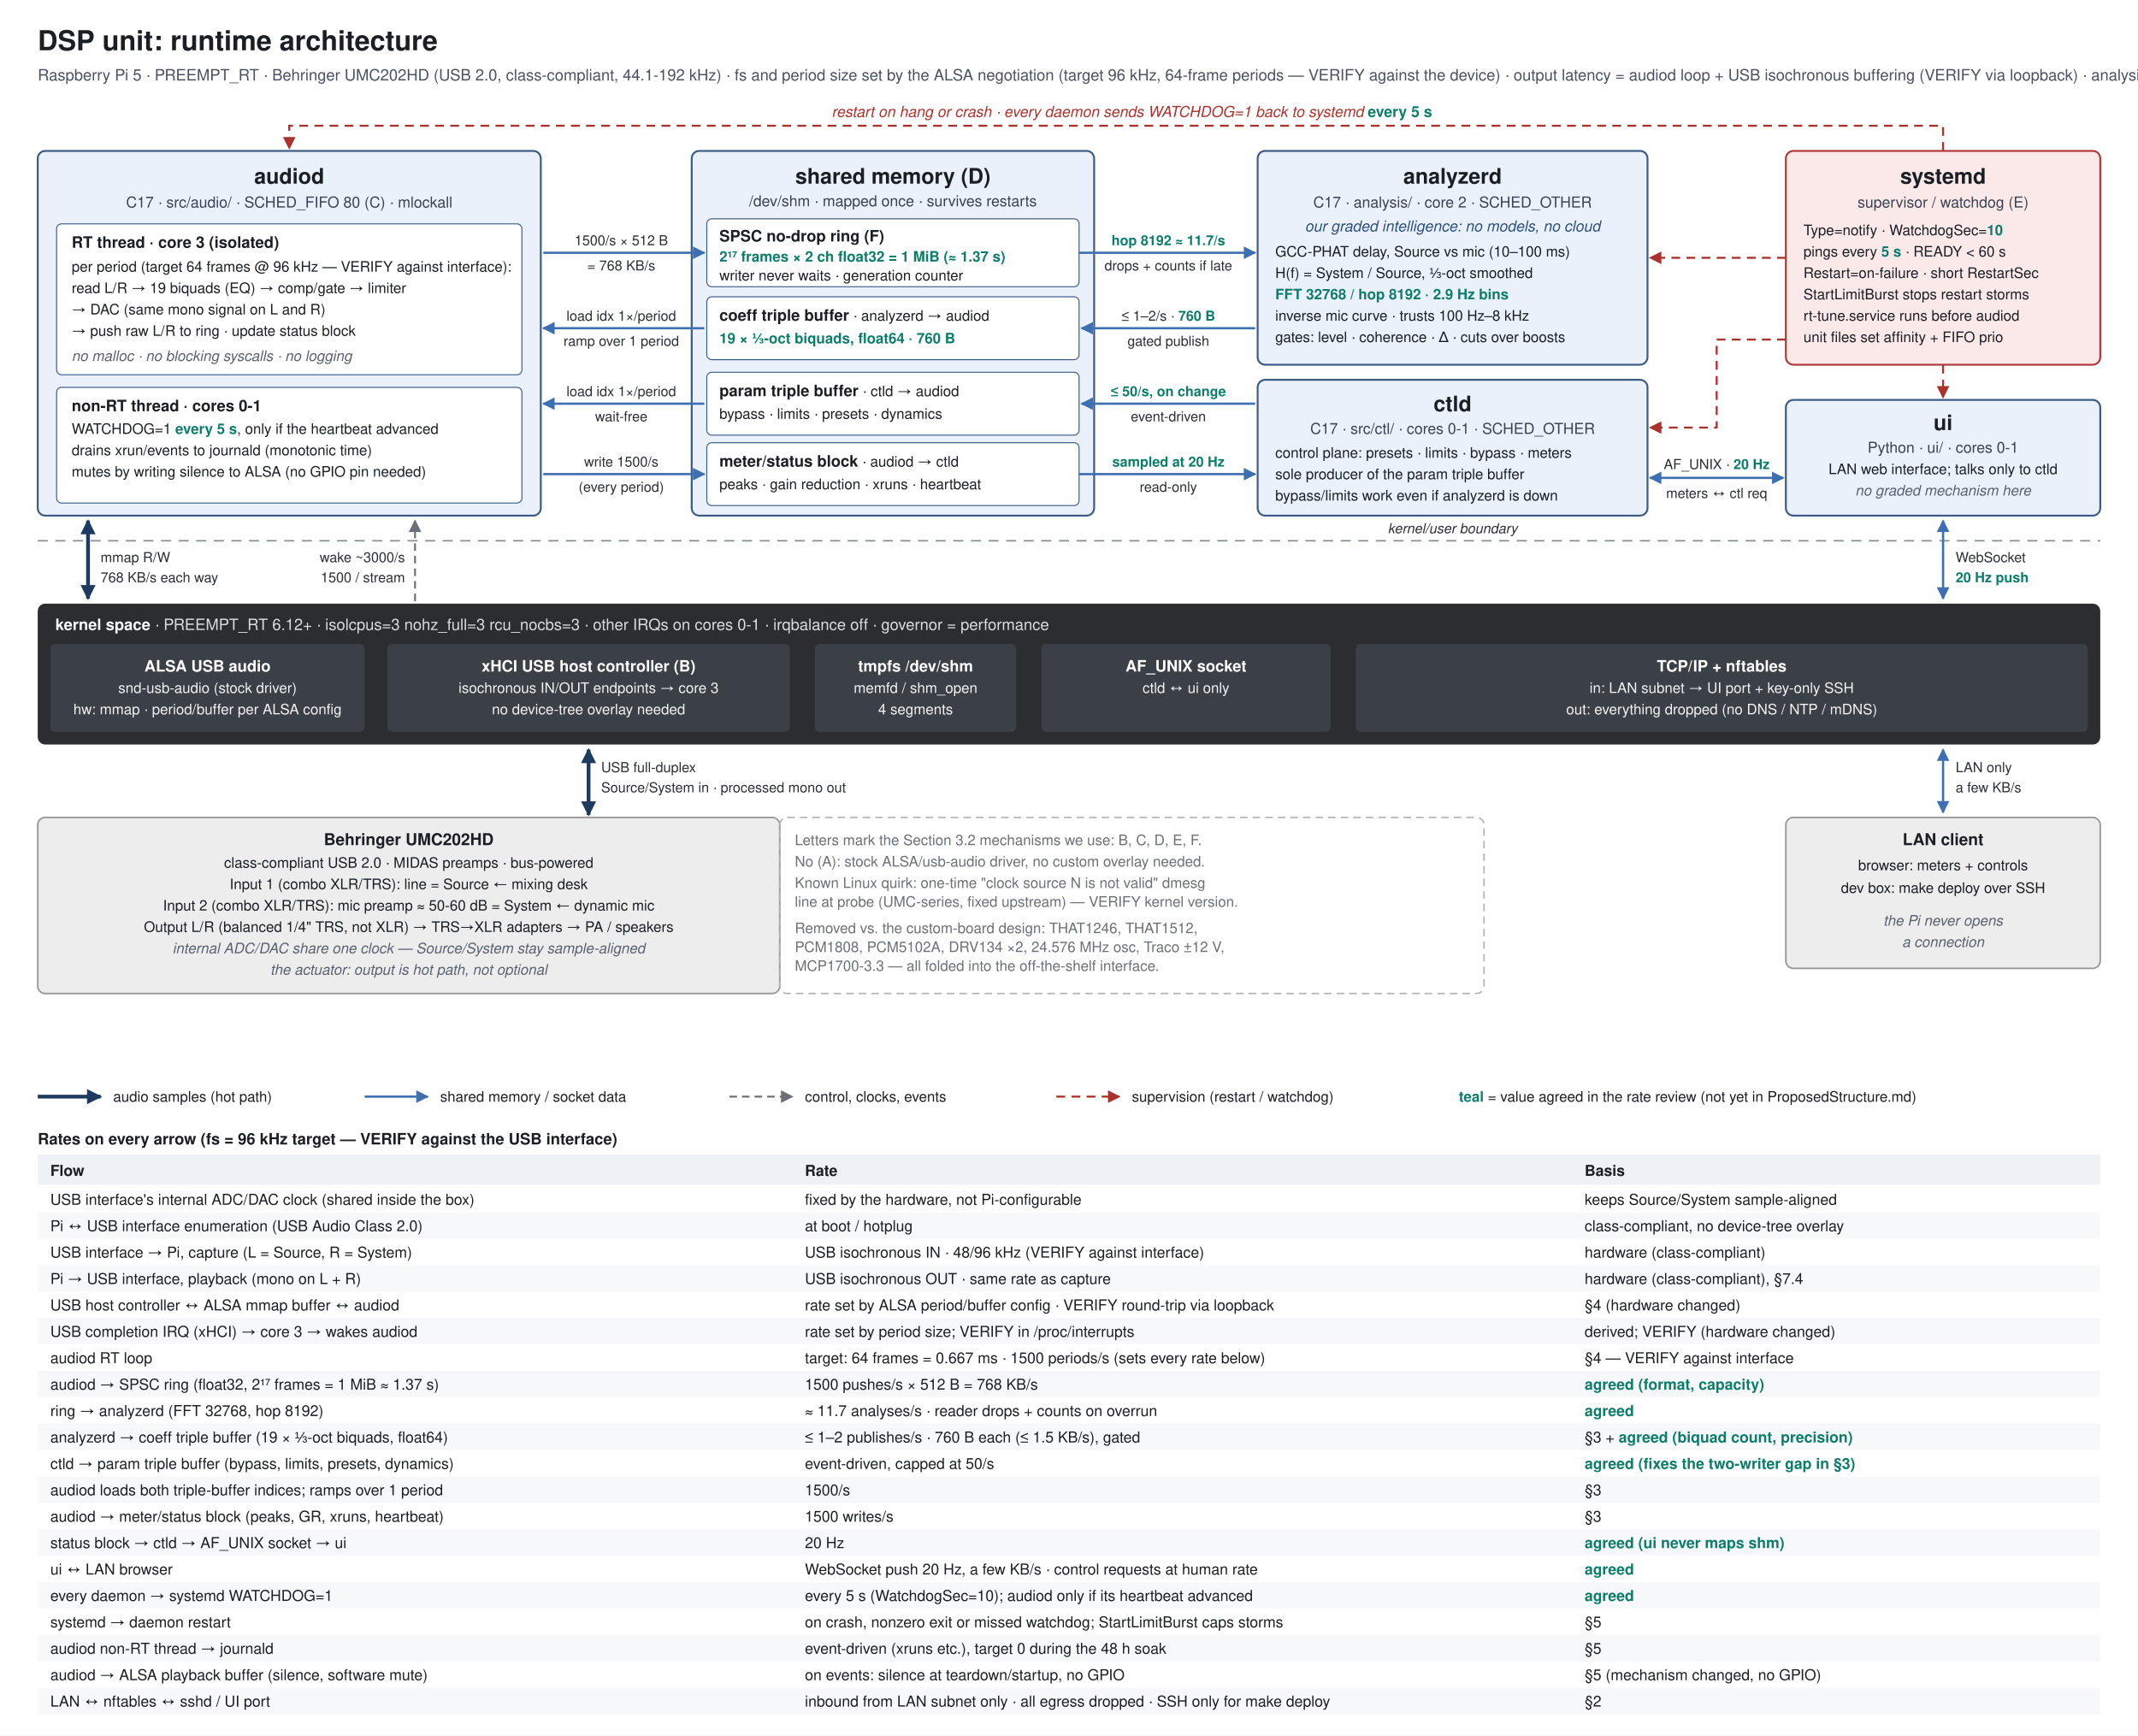
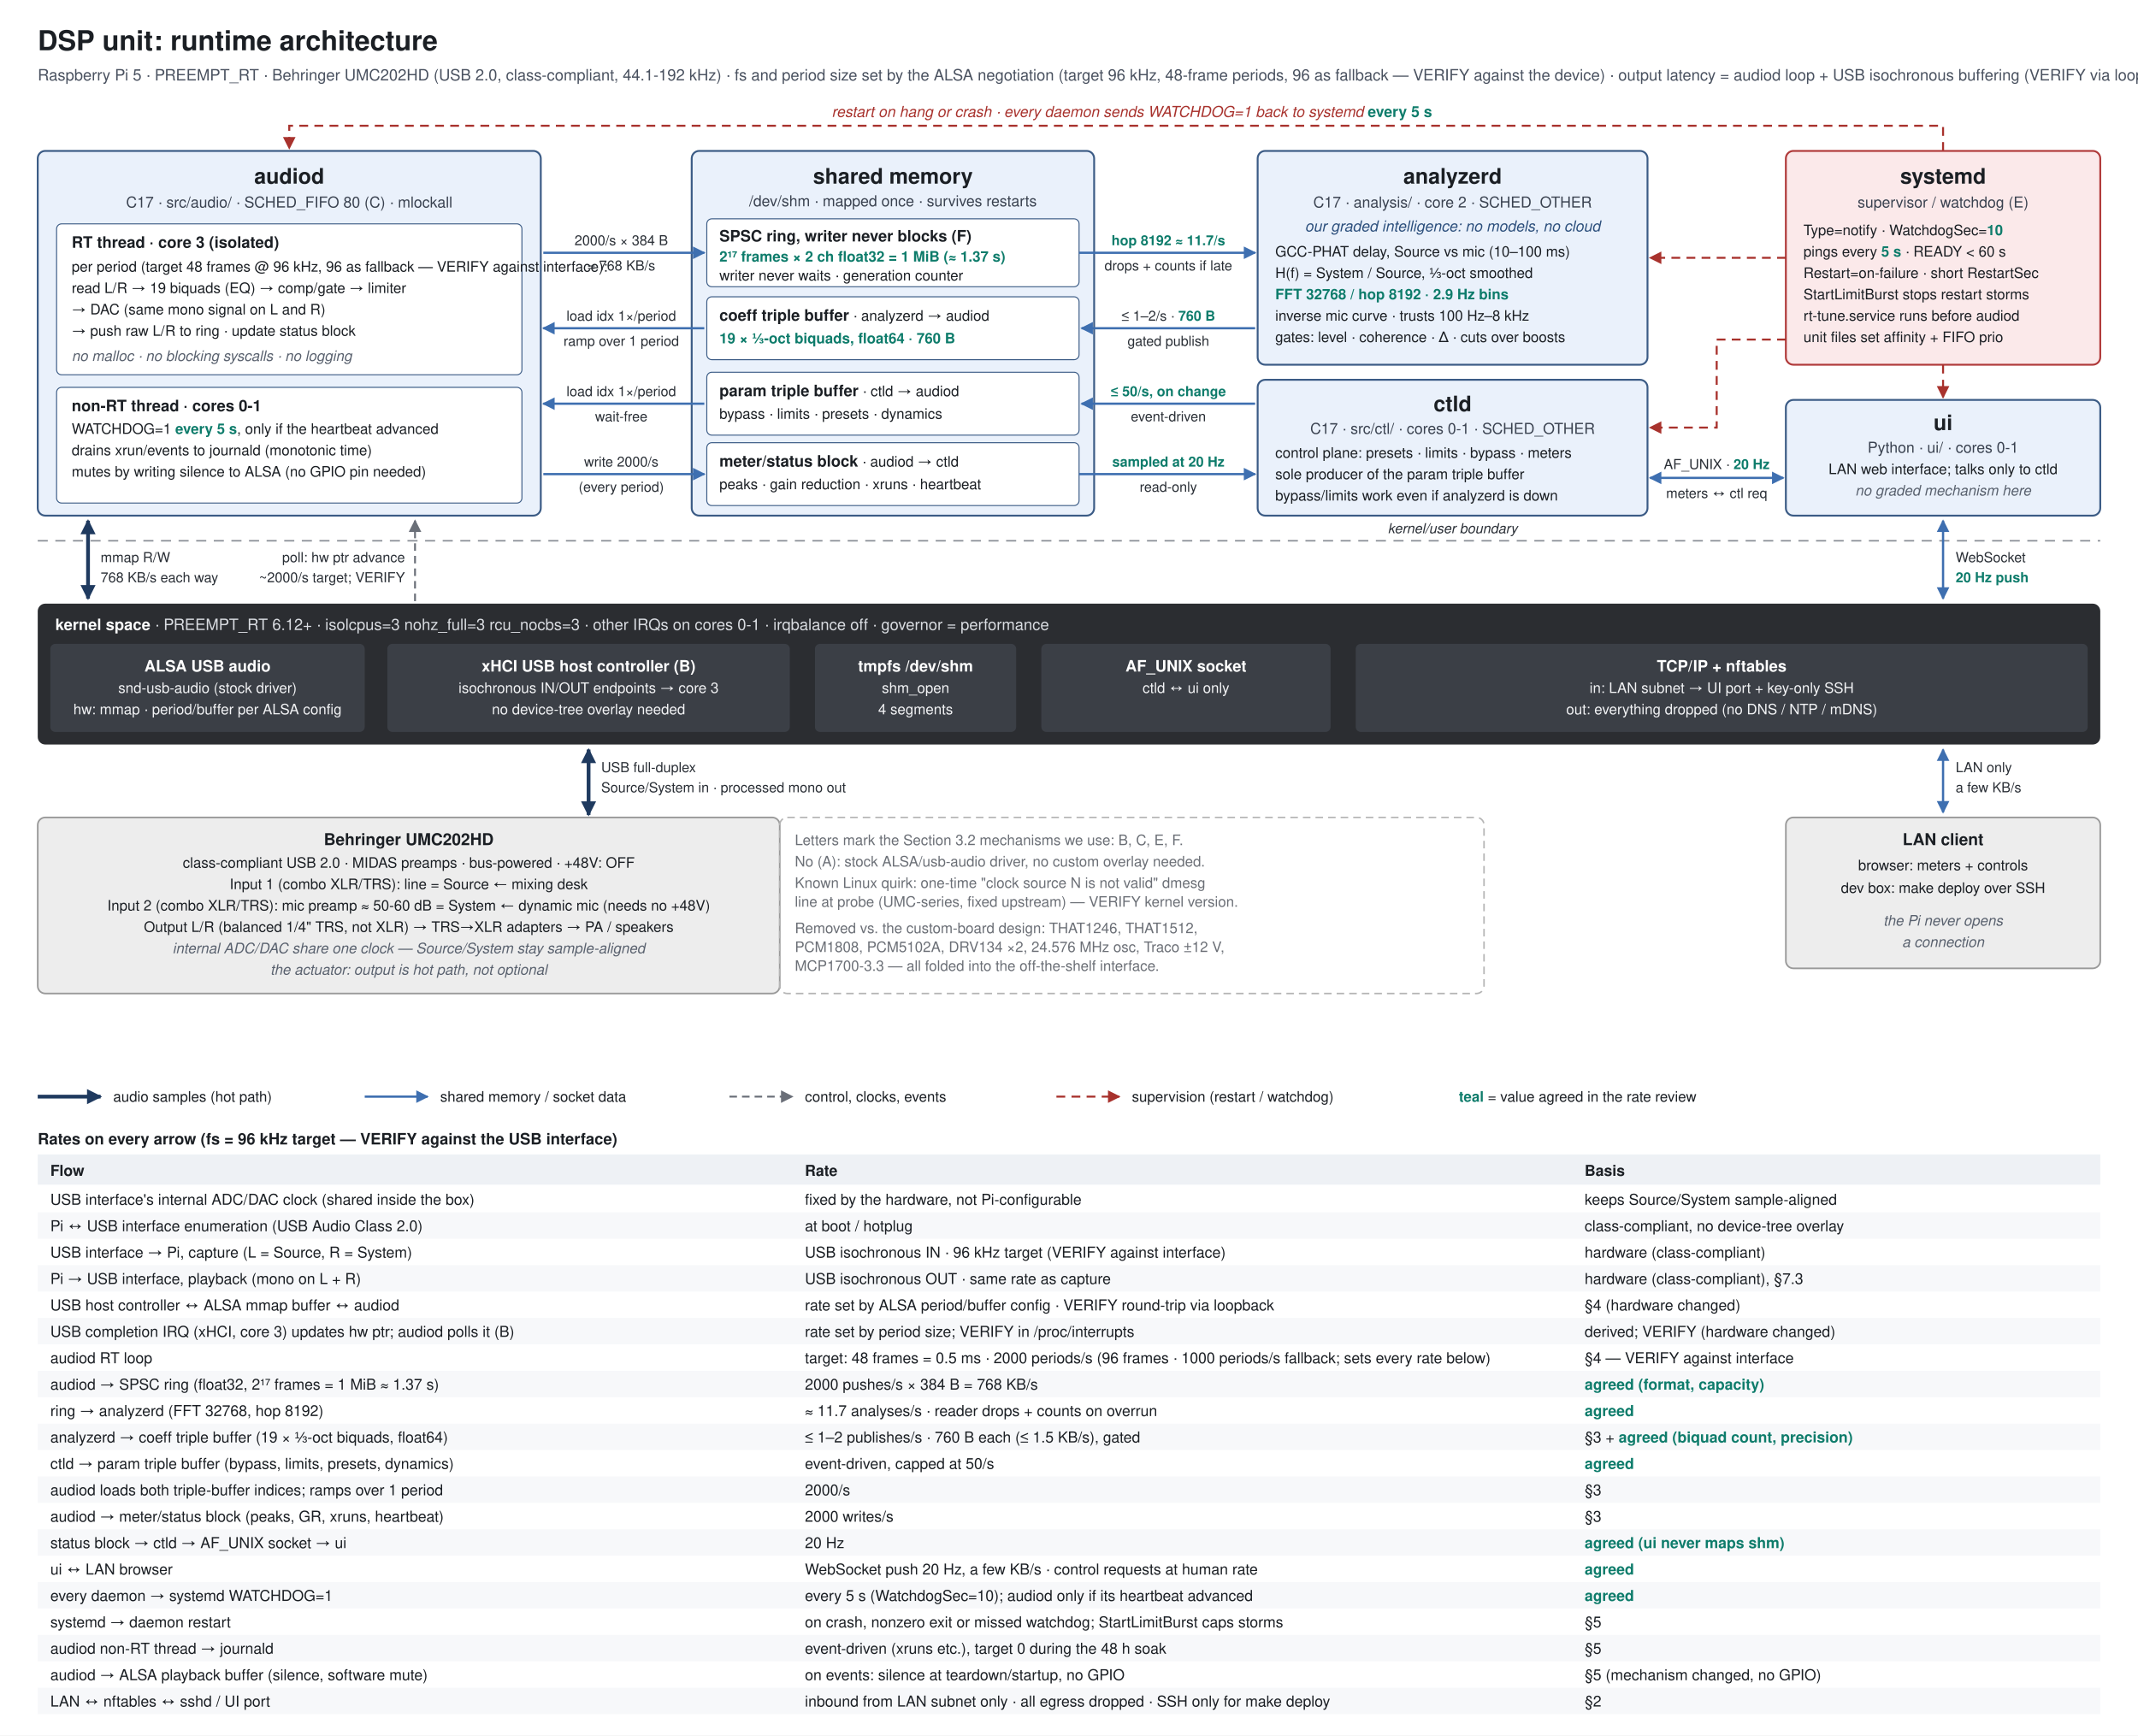
<svg xmlns="http://www.w3.org/2000/svg" width="1700" height="1380" viewBox="0 0 1700 1380">
  <defs>
    <style>
      text { font-family: "Segoe UI", Helvetica, Arial, sans-serif; fill: #1b1f24; font-size: 11.5px; }
      .h1 { font-size: 22px; font-weight: 700; }
      .sub { font-size: 12.5px; fill: #4a5260; }
      .t { font-size: 17px; font-weight: 700; text-anchor: middle; }
      .s { font-size: 12px; fill: #3a4250; text-anchor: middle; }
      .b { font-weight: 700; font-size: 12.5px; }
      .it { font-style: italic; fill: #59616e; }
      .our { font-style: italic; fill: #2c4f7c; text-anchor: middle; font-size: 12px; }
      .lbl { font-size: 11px; fill: #2a2f36; }
      .lc { font-size: 11px; fill: #2a2f36; text-anchor: middle; }
      .lr { font-size: 11px; fill: #2a2f36; text-anchor: end; }
      .agr { fill: #0e7c6b; font-weight: 600; }
      .red { fill: #a8322d; font-style: italic; font-size: 12px; }
      .k { fill: #f2f3f5; text-anchor: middle; font-size: 11.5px; }
      .kb { fill: #ffffff; text-anchor: middle; font-size: 12.5px; font-weight: 700; }
      .kh { fill: #d9dce1; font-size: 12.5px; }
      .hc { text-anchor: middle; }
      .hb { text-anchor: middle; font-weight: 700; font-size: 13px; }
      .note { fill: #6b6f76; font-size: 11.5px; }
      .th { font-weight: 700; font-size: 12px; }
      .td { font-size: 12px; }
      .proc { fill: #eaf1fb; stroke: #3b5b85; stroke-width: 1.5; }
      .slot { fill: #ffffff; stroke: #3b5b85; stroke-width: 0.8; }
      .hw { fill: #ededed; stroke: #9a9a9a; stroke-width: 1.3; }
      .sup { fill: #fbe9ea; stroke: #b03a3a; stroke-width: 1.5; }
      .kcell { fill: #3b3f46; }
      .hot { stroke: #1f3a5f; stroke-width: 3; fill: none; }
      .dat { stroke: #3e6fb0; stroke-width: 1.8; fill: none; }
      .ctl { stroke: #6a6f78; stroke-width: 1.5; stroke-dasharray: 6 4; fill: none; }
      .sv { stroke: #a8322d; stroke-width: 1.6; stroke-dasharray: 7 5; fill: none; }
    </style>
    <marker id="mh" viewBox="0 0 10 10" refX="9" refY="5" markerUnits="userSpaceOnUse" markerWidth="12" markerHeight="12" orient="auto-start-reverse">
      <path d="M0,0 L10,5 L0,10 z" fill="#1f3a5f" />
    </marker>
    <marker id="md" viewBox="0 0 10 10" refX="9" refY="5" markerUnits="userSpaceOnUse" markerWidth="10" markerHeight="10" orient="auto-start-reverse">
      <path d="M0,0 L10,5 L0,10 z" fill="#3e6fb0" />
    </marker>
    <marker id="mc" viewBox="0 0 10 10" refX="9" refY="5" markerUnits="userSpaceOnUse" markerWidth="10" markerHeight="10" orient="auto-start-reverse">
      <path d="M0,0 L10,5 L0,10 z" fill="#6a6f78" />
    </marker>
    <marker id="ms" viewBox="0 0 10 10" refX="9" refY="5" markerUnits="userSpaceOnUse" markerWidth="10" markerHeight="10" orient="auto-start-reverse">
      <path d="M0,0 L10,5 L0,10 z" fill="#a8322d" />
    </marker>
  </defs>
  <rect width="1700" height="1380" fill="#ffffff" />
  <text x="30" y="40" class="h1">DSP unit: runtime architecture</text>
-   <text x="30" y="64" class="sub">Raspberry Pi 5 · PREEMPT_RT · Behringer UMC202HD (USB 2.0, class-compliant, 44.1-192 kHz) · fs and period size set by the ALSA negotiation (target 96 kHz, 64-frame periods — VERIFY against the device) · output latency = audiod loop + USB isochronous buffering (VERIFY via loopback) · analysis is a slow closed loop (seconds) and never delays audio</text>
+   <text x="30" y="64" class="sub">Raspberry Pi 5 · PREEMPT_RT · Behringer UMC202HD (USB 2.0, class-compliant, 44.1-192 kHz) · fs and period size set by the ALSA negotiation (target 96 kHz, 48-frame periods, 96 as fallback — VERIFY against the device) · output latency = audiod loop + USB isochronous buffering (VERIFY via loopback) · analysis is a slow closed loop (seconds) and never delays audio</text>
  <path class="sv" d="M1545,120 V100 H230 V118" marker-end="url(#ms)" />
  <text x="900" y="93" class="red" text-anchor="middle">restart on hang or crash · every daemon sends WATCHDOG=1 back to systemd <tspan class="agr" font-style="normal">every 5 s</tspan>
  </text>
  <rect x="30" y="120" width="400" height="290" rx="6" class="proc" />
  <text x="230" y="146" class="t">audiod</text>
  <text x="230" y="165" class="s">C17 · src/audio/ · SCHED_FIFO 80 (C) · mlockall</text>
  <rect x="45" y="178" width="370" height="120" rx="4" class="slot" />
  <text x="57" y="197" class="b">RT thread · core 3 (isolated)</text>
-   <text x="57" y="216">per period (target 64 frames @ 96 kHz — VERIFY against interface):</text>
+   <text x="57" y="216">per period (target 48 frames @ 96 kHz, 96 as fallback — VERIFY against interface):</text>
  <text x="57" y="233">read L/R → 19 biquads (EQ) → comp/gate → limiter</text>
  <text x="57" y="250">→ DAC (same mono signal on L and R)</text>
  <text x="57" y="267">→ push raw L/R to ring · update status block</text>
  <text x="57" y="287" class="it">no malloc · no blocking syscalls · no logging</text>
  <rect x="45" y="308" width="370" height="92" rx="4" class="slot" />
  <text x="57" y="327" class="b">non-RT thread · cores 0-1</text>
  <text x="57" y="345">WATCHDOG=1 <tspan class="agr">every 5 s</tspan>, only if the heartbeat advanced</text>
  <text x="57" y="362">drains xrun/events to journald (monotonic time)</text>
  <text x="57" y="379">mutes by writing silence to ALSA (no GPIO pin needed)</text>
  <rect x="550" y="120" width="320" height="290" rx="6" class="proc" />
-   <text x="710" y="146" class="t">shared memory (D)</text>
+   <text x="710" y="146" class="t">shared memory</text>
  <text x="710" y="164" class="s">/dev/shm · mapped once · survives restarts</text>
  <rect x="562" y="174" width="296" height="54" rx="4" class="slot" />
-   <text x="572" y="192" class="b">SPSC no-drop ring (F)</text>
+   <text x="572" y="192" class="b">SPSC ring, writer never blocks (F)</text>
  <text x="572" y="208" class="agr">2¹⁷ frames × 2 ch float32 = 1 MiB (≈ 1.37 s)</text>
  <text x="572" y="223">writer never waits · generation counter</text>
  <rect x="562" y="236" width="296" height="50" rx="4" class="slot" />
  <text x="572" y="255">
    <tspan class="b">coeff triple buffer</tspan> · analyzerd → audiod</text>
  <text x="572" y="273" class="agr">19 × ⅓-oct biquads, float64 · 760 B</text>
  <rect x="562" y="296" width="296" height="50" rx="4" class="slot" />
  <text x="572" y="315">
    <tspan class="b">param triple buffer</tspan> · ctld → audiod</text>
  <text x="572" y="333">bypass · limits · presets · dynamics</text>
  <rect x="562" y="352" width="296" height="50" rx="4" class="slot" />
  <text x="572" y="371">
    <tspan class="b">meter/status block</tspan> · audiod → ctld</text>
  <text x="572" y="389">peaks · gain reduction · xruns · heartbeat</text>
  <path class="dat" d="M432,201 H560" marker-end="url(#md)" />
-   <text x="494" y="195" class="lc">1500/s × 512 B</text>
+   <text x="494" y="195" class="lc">2000/s × 384 B</text>
  <text x="494" y="215" class="lc">= 768 KB/s</text>
  <path class="dat" d="M560,261 H432" marker-end="url(#md)" />
  <text x="494" y="255" class="lc">load idx 1×/period</text>
  <text x="494" y="275" class="lc">ramp over 1 period</text>
  <path class="dat" d="M560,321 H432" marker-end="url(#md)" />
  <text x="494" y="315" class="lc">load idx 1×/period</text>
  <text x="494" y="335" class="lc">wait-free</text>
  <path class="dat" d="M432,377 H560" marker-end="url(#md)" />
-   <text x="494" y="371" class="lc">write 1500/s</text>
+   <text x="494" y="371" class="lc">write 2000/s</text>
  <text x="494" y="391" class="lc">(every period)</text>
  <rect x="1000" y="120" width="310" height="170" rx="6" class="proc" />
  <text x="1155" y="146" class="t">analyzerd</text>
  <text x="1155" y="165" class="s">C17 · analysis/ · core 2 · SCHED_OTHER</text>
  <text x="1155" y="184" class="our">our graded intelligence: no models, no cloud</text>
  <text x="1014" y="204">GCC-PHAT delay, Source vs mic (10–100 ms)</text>
  <text x="1014" y="221">H(f) = System / Source, ⅓-oct smoothed</text>
  <text x="1014" y="238" class="agr">FFT 32768 / hop 8192 · 2.9 Hz bins</text>
  <text x="1014" y="255">inverse mic curve · trusts 100 Hz–8 kHz</text>
  <text x="1014" y="272">gates: level · coherence · Δ · cuts over boosts</text>
  <rect x="1000" y="302" width="310" height="108" rx="6" class="proc" />
  <text x="1155" y="327" class="t">ctld</text>
  <text x="1155" y="345" class="s">C17 · src/ctl/ · cores 0-1 · SCHED_OTHER</text>
  <text x="1014" y="364">control plane: presets · limits · bypass · meters</text>
  <text x="1014" y="381">sole producer of the param triple buffer</text>
  <text x="1014" y="398">bypass/limits work even if analyzerd is down</text>
  <path class="dat" d="M858,201 H998" marker-end="url(#md)" />
  <text x="929" y="195" class="lc agr">hop 8192 ≈ 11.7/s</text>
  <text x="929" y="215" class="lc">drops + counts if late</text>
  <path class="dat" d="M998,261 H860" marker-end="url(#md)" />
  <text x="929" y="255" class="lc">≤ 1–2/s · <tspan class="agr">760 B</tspan>
  </text>
  <text x="929" y="275" class="lc">gated publish</text>
  <path class="dat" d="M998,321 H860" marker-end="url(#md)" />
  <text x="929" y="315" class="lc agr">≤ 50/s, on change</text>
  <text x="929" y="335" class="lc">event-driven</text>
  <path class="dat" d="M858,377 H998" marker-end="url(#md)" />
  <text x="929" y="371" class="lc agr">sampled at 20 Hz</text>
  <text x="929" y="391" class="lc">read-only</text>
  <rect x="1420" y="120" width="250" height="170" rx="6" class="sup" />
  <text x="1545" y="146" class="t">systemd</text>
  <text x="1545" y="165" class="s">supervisor / watchdog (E)</text>
  <text x="1434" y="187">Type=notify · WatchdogSec=<tspan class="agr">10</tspan>
  </text>
  <text x="1434" y="204">pings every <tspan class="agr">5 s</tspan> · READY &lt; 60 s</text>
  <text x="1434" y="221">Restart=on-failure · short RestartSec</text>
  <text x="1434" y="238">StartLimitBurst stops restart storms</text>
  <text x="1434" y="255">rt-tune.service runs before audiod</text>
  <text x="1434" y="272">unit files set affinity + FIFO prio</text>
  <rect x="1420" y="318" width="250" height="92" rx="6" class="proc" />
  <text x="1545" y="342" class="t">ui</text>
  <text x="1545" y="360" class="s">Python · ui/ · cores 0-1</text>
  <text x="1545" y="377" class="hc">LAN web interface; talks only to ctld</text>
  <text x="1545" y="394" class="hc it">no graded mechanism here</text>
  <path class="dat" d="M1312,380 H1418" marker-start="url(#md)" marker-end="url(#md)" />
  <text x="1365" y="373" class="lc">AF_UNIX · <tspan class="agr">20 Hz</tspan>
  </text>
  <text x="1365" y="396" class="lc">meters ↔ ctl req</text>
  <path class="sv" d="M1420,205 H1312" marker-end="url(#ms)" />
  <path class="sv" d="M1545,290 V316" marker-end="url(#ms)" />
  <path class="sv" d="M1420,270 H1365 V340 H1312" marker-end="url(#ms)" />
  <line x1="30" y1="430" x2="1670" y2="430" stroke="#8a8f96" stroke-width="1.2" stroke-dasharray="8 6" />
  <text x="1155" y="424" class="lc it">kernel/user boundary</text>
  <path class="hot" d="M70,414 V476" marker-start="url(#mh)" marker-end="url(#mh)" />
  <text x="80" y="447" class="lbl">mmap R/W</text>
  <text x="80" y="463" class="lbl">768 KB/s each way</text>
  <path class="ctl" d="M330,478 V414" marker-end="url(#mc)" />
-   <text x="322" y="447" class="lr">wake ~3000/s</text>
-   <text x="322" y="463" class="lr">1500 / stream</text>
+   <text x="322" y="447" class="lr">poll: hw ptr advance</text>
+   <text x="322" y="463" class="lr">~2000/s target; VERIFY</text>
  <path class="dat" d="M1545,414 V476" marker-start="url(#md)" marker-end="url(#md)" />
  <text x="1555" y="447" class="lbl">WebSocket</text>
  <text x="1555" y="463" class="lbl agr">20 Hz push</text>
  <rect x="30" y="480" width="1640" height="112" rx="6" fill="#2b2d31" />
  <text x="44" y="501" class="kh">
    <tspan font-weight="700" fill="#ffffff">kernel space</tspan> · PREEMPT_RT 6.12+ · isolcpus=3 nohz_full=3 rcu_nocbs=3 · other IRQs on cores 0-1 · irqbalance off · governor = performance</text>
  <rect x="40" y="512" width="250" height="70" rx="4" class="kcell" />
  <text x="165" y="534" class="kb">ALSA USB audio</text>
  <text x="165" y="551" class="k">snd-usb-audio (stock driver)</text>
  <text x="165" y="568" class="k">hw: mmap · period/buffer per ALSA config</text>
  <rect x="308" y="512" width="320" height="70" rx="4" class="kcell" />
  <text x="468" y="534" class="kb">xHCI USB host controller (B)</text>
  <text x="468" y="551" class="k">isochronous IN/OUT endpoints → core 3</text>
  <text x="468" y="568" class="k">no device-tree overlay needed</text>
  <rect x="648" y="512" width="160" height="70" rx="4" class="kcell" />
  <text x="728" y="534" class="kb">tmpfs /dev/shm</text>
-   <text x="728" y="551" class="k">memfd / shm_open</text>
+   <text x="728" y="551" class="k">shm_open</text>
  <text x="728" y="568" class="k">4 segments</text>
  <rect x="828" y="512" width="230" height="70" rx="4" class="kcell" />
  <text x="943" y="534" class="kb">AF_UNIX socket</text>
  <text x="943" y="551" class="k">ctld ↔ ui only</text>
  <rect x="1078" y="512" width="582" height="70" rx="4" class="kcell" />
  <text x="1369" y="534" class="kb">TCP/IP + nftables</text>
  <text x="1369" y="551" class="k">in: LAN subnet → UI port + key-only SSH</text>
  <text x="1369" y="568" class="k">out: everything dropped (no DNS / NTP / mDNS)</text>
  <path class="hot" d="M468,648 V596" marker-start="url(#mh)" marker-end="url(#mh)" />
  <text x="478" y="614" class="lbl">USB full-duplex</text>
  <text x="478" y="630" class="lbl">Source/System in · processed mono out</text>
  <path class="dat" d="M1545,596 V646" marker-start="url(#md)" marker-end="url(#md)" />
  <text x="1555" y="614" class="lbl">LAN only</text>
  <text x="1555" y="630" class="lbl">a few KB/s</text>
  <rect x="30" y="650" width="590" height="140" rx="6" class="hw" />
  <text x="325" y="672" class="hb">Behringer UMC202HD</text>
-   <text x="325" y="690" class="hc">class-compliant USB 2.0 · MIDAS preamps · bus-powered</text>
+   <text x="325" y="690" class="hc">class-compliant USB 2.0 · MIDAS preamps · bus-powered · +48V: OFF</text>
  <text x="325" y="707" class="hc">Input 1 (combo XLR/TRS): line = Source ← mixing desk</text>
-   <text x="325" y="724" class="hc">Input 2 (combo XLR/TRS): mic preamp ≈ 50-60 dB = System ← dynamic mic</text>
+   <text x="325" y="724" class="hc">Input 2 (combo XLR/TRS): mic preamp ≈ 50-60 dB = System ← dynamic mic (needs no +48V)</text>
  <text x="325" y="741" class="hc">Output L/R (balanced 1/4" TRS, not XLR) → TRS→XLR adapters → PA / speakers</text>
  <text x="325" y="758" class="hc it">internal ADC/DAC share one clock — Source/System stay sample-aligned</text>
  <text x="325" y="775" class="hc it">the actuator: output is hot path, not optional</text>
  <rect x="620" y="650" width="560" height="140" rx="6" fill="none" stroke="#b5b5b5" stroke-width="1.2" stroke-dasharray="6 4" />
-   <text x="632" y="672" class="note">Letters mark the Section 3.2 mechanisms we use: B, C, D, E, F.</text>
+   <text x="632" y="672" class="note">Letters mark the Section 3.2 mechanisms we use: B, C, E, F.</text>
  <text x="632" y="689" class="note">No (A): stock ALSA/usb-audio driver, no custom overlay needed.</text>
  <text x="632" y="706" class="note">Known Linux quirk: one-time "clock source N is not valid" dmesg</text>
  <text x="632" y="721" class="note">line at probe (UMC-series, fixed upstream) — VERIFY kernel version.</text>
  <text x="632" y="742" class="note">Removed vs. the custom-board design: THAT1246, THAT1512,</text>
  <text x="632" y="757" class="note">PCM1808, PCM5102A, DRV134 ×2, 24.576 MHz osc, Traco ±12 V,</text>
  <text x="632" y="772" class="note">MCP1700-3.3 — all folded into the off-the-shelf interface.</text>
  <rect x="1420" y="650" width="250" height="120" rx="6" class="hw" />
  <text x="1545" y="672" class="hb">LAN client</text>
  <text x="1545" y="692" class="hc">browser: meters + controls</text>
  <text x="1545" y="710" class="hc">dev box: make deploy over SSH</text>
  <text x="1545" y="736" class="hc it">the Pi never opens</text>
  <text x="1545" y="753" class="hc it">a connection</text>
  <path class="hot" d="M30,872 H80" marker-end="url(#mh)" />
  <text x="90" y="876">audio samples (hot path)</text>
  <path class="dat" d="M290,872 H340" marker-end="url(#md)" />
  <text x="350" y="876">shared memory / socket data</text>
  <path class="ctl" d="M580,872 H630" marker-end="url(#mc)" />
  <text x="640" y="876">control, clocks, events</text>
  <path class="sv" d="M840,872 H890" marker-end="url(#ms)" />
  <text x="900" y="876">supervision (restart / watchdog)</text>
  <text x="1160" y="876">
-     <tspan class="agr">teal</tspan> = value agreed in the rate review (not yet in ProposedStructure.md)</text>
+     <tspan class="agr">teal</tspan> = value agreed in the rate review</text>
  <text x="30" y="910" class="b" font-size="14">Rates on every arrow (fs = 96 kHz target — VERIFY against the USB interface)</text>
  <rect x="30" y="918" width="1640" height="24" fill="#eef1f5" />
  <text x="40" y="935" class="th">Flow</text>
  <text x="640" y="935" class="th">Rate</text>
  <text x="1260" y="935" class="th">Basis</text>
  <rect x="30" y="964" width="1640" height="21" fill="#f7f8fa" />
  <rect x="30" y="1006" width="1640" height="21" fill="#f7f8fa" />
  <rect x="30" y="1048" width="1640" height="21" fill="#f7f8fa" />
  <rect x="30" y="1090" width="1640" height="21" fill="#f7f8fa" />
  <rect x="30" y="1132" width="1640" height="21" fill="#f7f8fa" />
  <rect x="30" y="1174" width="1640" height="21" fill="#f7f8fa" />
  <rect x="30" y="1216" width="1640" height="21" fill="#f7f8fa" />
  <rect x="30" y="1258" width="1640" height="21" fill="#f7f8fa" />
  <rect x="30" y="1300" width="1640" height="21" fill="#f7f8fa" />
  <rect x="30" y="1342" width="1640" height="21" fill="#f7f8fa" />
  <g class="td">
    <text x="40" y="958" class="td">USB interface's internal ADC/DAC clock (shared inside the box)</text>
    <text x="640" y="958" class="td">fixed by the hardware, not Pi-configurable</text>
    <text x="1260" y="958" class="td">keeps Source/System sample-aligned</text>
    <text x="40" y="979" class="td">Pi ↔ USB interface enumeration (USB Audio Class 2.0)</text>
    <text x="640" y="979" class="td">at boot / hotplug</text>
    <text x="1260" y="979" class="td">class-compliant, no device-tree overlay</text>
    <text x="40" y="1000" class="td">USB interface → Pi, capture (L = Source, R = System)</text>
-     <text x="640" y="1000" class="td">USB isochronous IN · 48/96 kHz (VERIFY against interface)</text>
+     <text x="640" y="1000" class="td">USB isochronous IN · 96 kHz target (VERIFY against interface)</text>
    <text x="1260" y="1000" class="td">hardware (class-compliant)</text>
    <text x="40" y="1021" class="td">Pi → USB interface, playback (mono on L + R)</text>
    <text x="640" y="1021" class="td">USB isochronous OUT · same rate as capture</text>
-     <text x="1260" y="1021" class="td">hardware (class-compliant), §7.4</text>
+     <text x="1260" y="1021" class="td">hardware (class-compliant), §7.3</text>
    <text x="40" y="1042" class="td">USB host controller ↔ ALSA mmap buffer ↔ audiod</text>
    <text x="640" y="1042" class="td">rate set by ALSA period/buffer config · VERIFY round-trip via loopback</text>
    <text x="1260" y="1042" class="td">§4 (hardware changed)</text>
-     <text x="40" y="1063" class="td">USB completion IRQ (xHCI) → core 3 → wakes audiod</text>
+     <text x="40" y="1063" class="td">USB completion IRQ (xHCI, core 3) updates hw ptr; audiod polls it (B)</text>
    <text x="640" y="1063" class="td">rate set by period size; VERIFY in /proc/interrupts</text>
    <text x="1260" y="1063" class="td">derived; VERIFY (hardware changed)</text>
    <text x="40" y="1084" class="td">audiod RT loop</text>
-     <text x="640" y="1084" class="td">target: 64 frames = 0.667 ms · 1500 periods/s (sets every rate below)</text>
+     <text x="640" y="1084" class="td">target: 48 frames = 0.5 ms · 2000 periods/s (96 frames · 1000 periods/s fallback; sets every rate below)</text>
    <text x="1260" y="1084" class="td">§4 — VERIFY against interface</text>
    <text x="40" y="1105" class="td">audiod → SPSC ring (float32, 2¹⁷ frames = 1 MiB ≈ 1.37 s)</text>
-     <text x="640" y="1105" class="td">1500 pushes/s × 512 B = 768 KB/s</text>
+     <text x="640" y="1105" class="td">2000 pushes/s × 384 B = 768 KB/s</text>
    <text x="1260" y="1105" class="td agr">agreed (format, capacity)</text>
    <text x="40" y="1126" class="td">ring → analyzerd (FFT 32768, hop 8192)</text>
    <text x="640" y="1126" class="td">≈ 11.7 analyses/s · reader drops + counts on overrun</text>
    <text x="1260" y="1126" class="td agr">agreed</text>
    <text x="40" y="1147" class="td">analyzerd → coeff triple buffer (19 × ⅓-oct biquads, float64)</text>
    <text x="640" y="1147" class="td">≤ 1–2 publishes/s · 760 B each (≤ 1.5 KB/s), gated</text>
    <text x="1260" y="1147" class="td">§3 + <tspan class="agr">agreed (biquad count, precision)</tspan>
    </text>
    <text x="40" y="1168" class="td">ctld → param triple buffer (bypass, limits, presets, dynamics)</text>
    <text x="640" y="1168" class="td">event-driven, capped at 50/s</text>
-     <text x="1260" y="1168" class="td agr">agreed (fixes the two-writer gap in §3)</text>
+     <text x="1260" y="1168" class="td agr">agreed</text>
    <text x="40" y="1189" class="td">audiod loads both triple-buffer indices; ramps over 1 period</text>
-     <text x="640" y="1189" class="td">1500/s</text>
+     <text x="640" y="1189" class="td">2000/s</text>
    <text x="1260" y="1189" class="td">§3</text>
    <text x="40" y="1210" class="td">audiod → meter/status block (peaks, GR, xruns, heartbeat)</text>
-     <text x="640" y="1210" class="td">1500 writes/s</text>
+     <text x="640" y="1210" class="td">2000 writes/s</text>
    <text x="1260" y="1210" class="td">§3</text>
    <text x="40" y="1231" class="td">status block → ctld → AF_UNIX socket → ui</text>
    <text x="640" y="1231" class="td">20 Hz</text>
    <text x="1260" y="1231" class="td agr">agreed (ui never maps shm)</text>
    <text x="40" y="1252" class="td">ui ↔ LAN browser</text>
    <text x="640" y="1252" class="td">WebSocket push 20 Hz, a few KB/s · control requests at human rate</text>
    <text x="1260" y="1252" class="td agr">agreed</text>
    <text x="40" y="1273" class="td">every daemon → systemd WATCHDOG=1</text>
    <text x="640" y="1273" class="td">every 5 s (WatchdogSec=10); audiod only if its heartbeat advanced</text>
    <text x="1260" y="1273" class="td agr">agreed</text>
    <text x="40" y="1294" class="td">systemd → daemon restart</text>
    <text x="640" y="1294" class="td">on crash, nonzero exit or missed watchdog; StartLimitBurst caps storms</text>
    <text x="1260" y="1294" class="td">§5</text>
    <text x="40" y="1315" class="td">audiod non-RT thread → journald</text>
    <text x="640" y="1315" class="td">event-driven (xruns etc.), target 0 during the 48 h soak</text>
    <text x="1260" y="1315" class="td">§5</text>
    <text x="40" y="1336" class="td">audiod → ALSA playback buffer (silence, software mute)</text>
    <text x="640" y="1336" class="td">on events: silence at teardown/startup, no GPIO</text>
    <text x="1260" y="1336" class="td">§5 (mechanism changed, no GPIO)</text>
    <text x="40" y="1357" class="td">LAN ↔ nftables ↔ sshd / UI port</text>
    <text x="640" y="1357" class="td">inbound from LAN subnet only · all egress dropped · SSH only for make deploy</text>
    <text x="1260" y="1357" class="td">§2</text>
  </g>
</svg>
